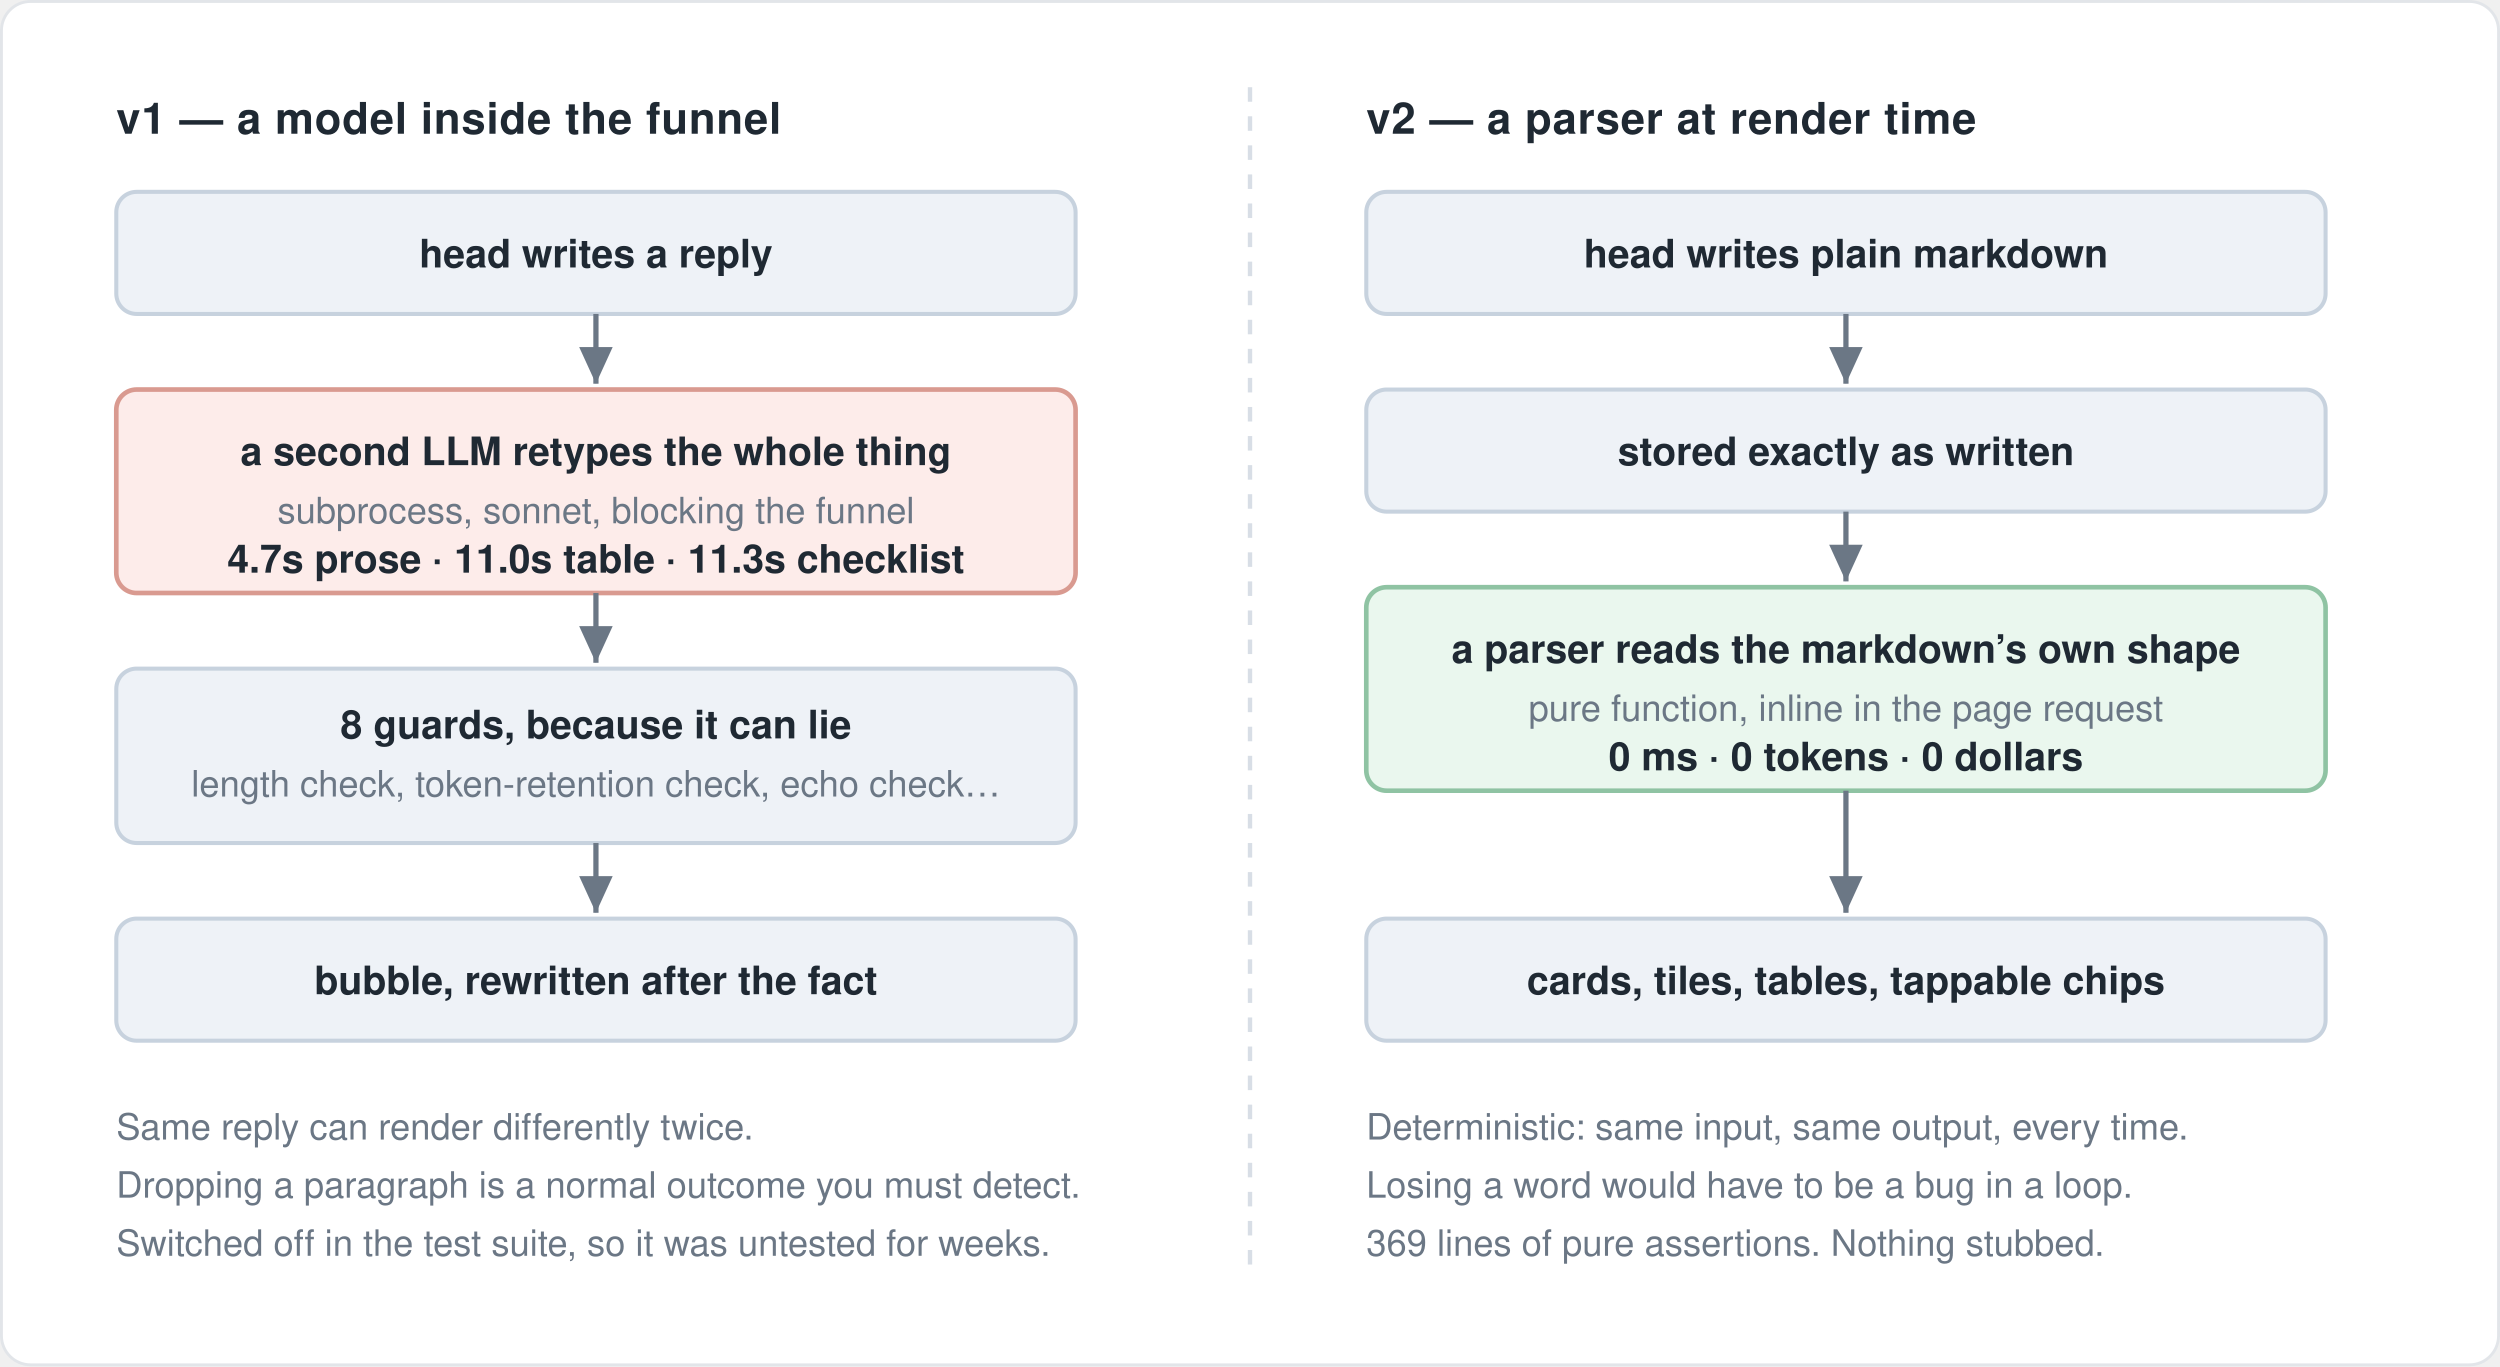
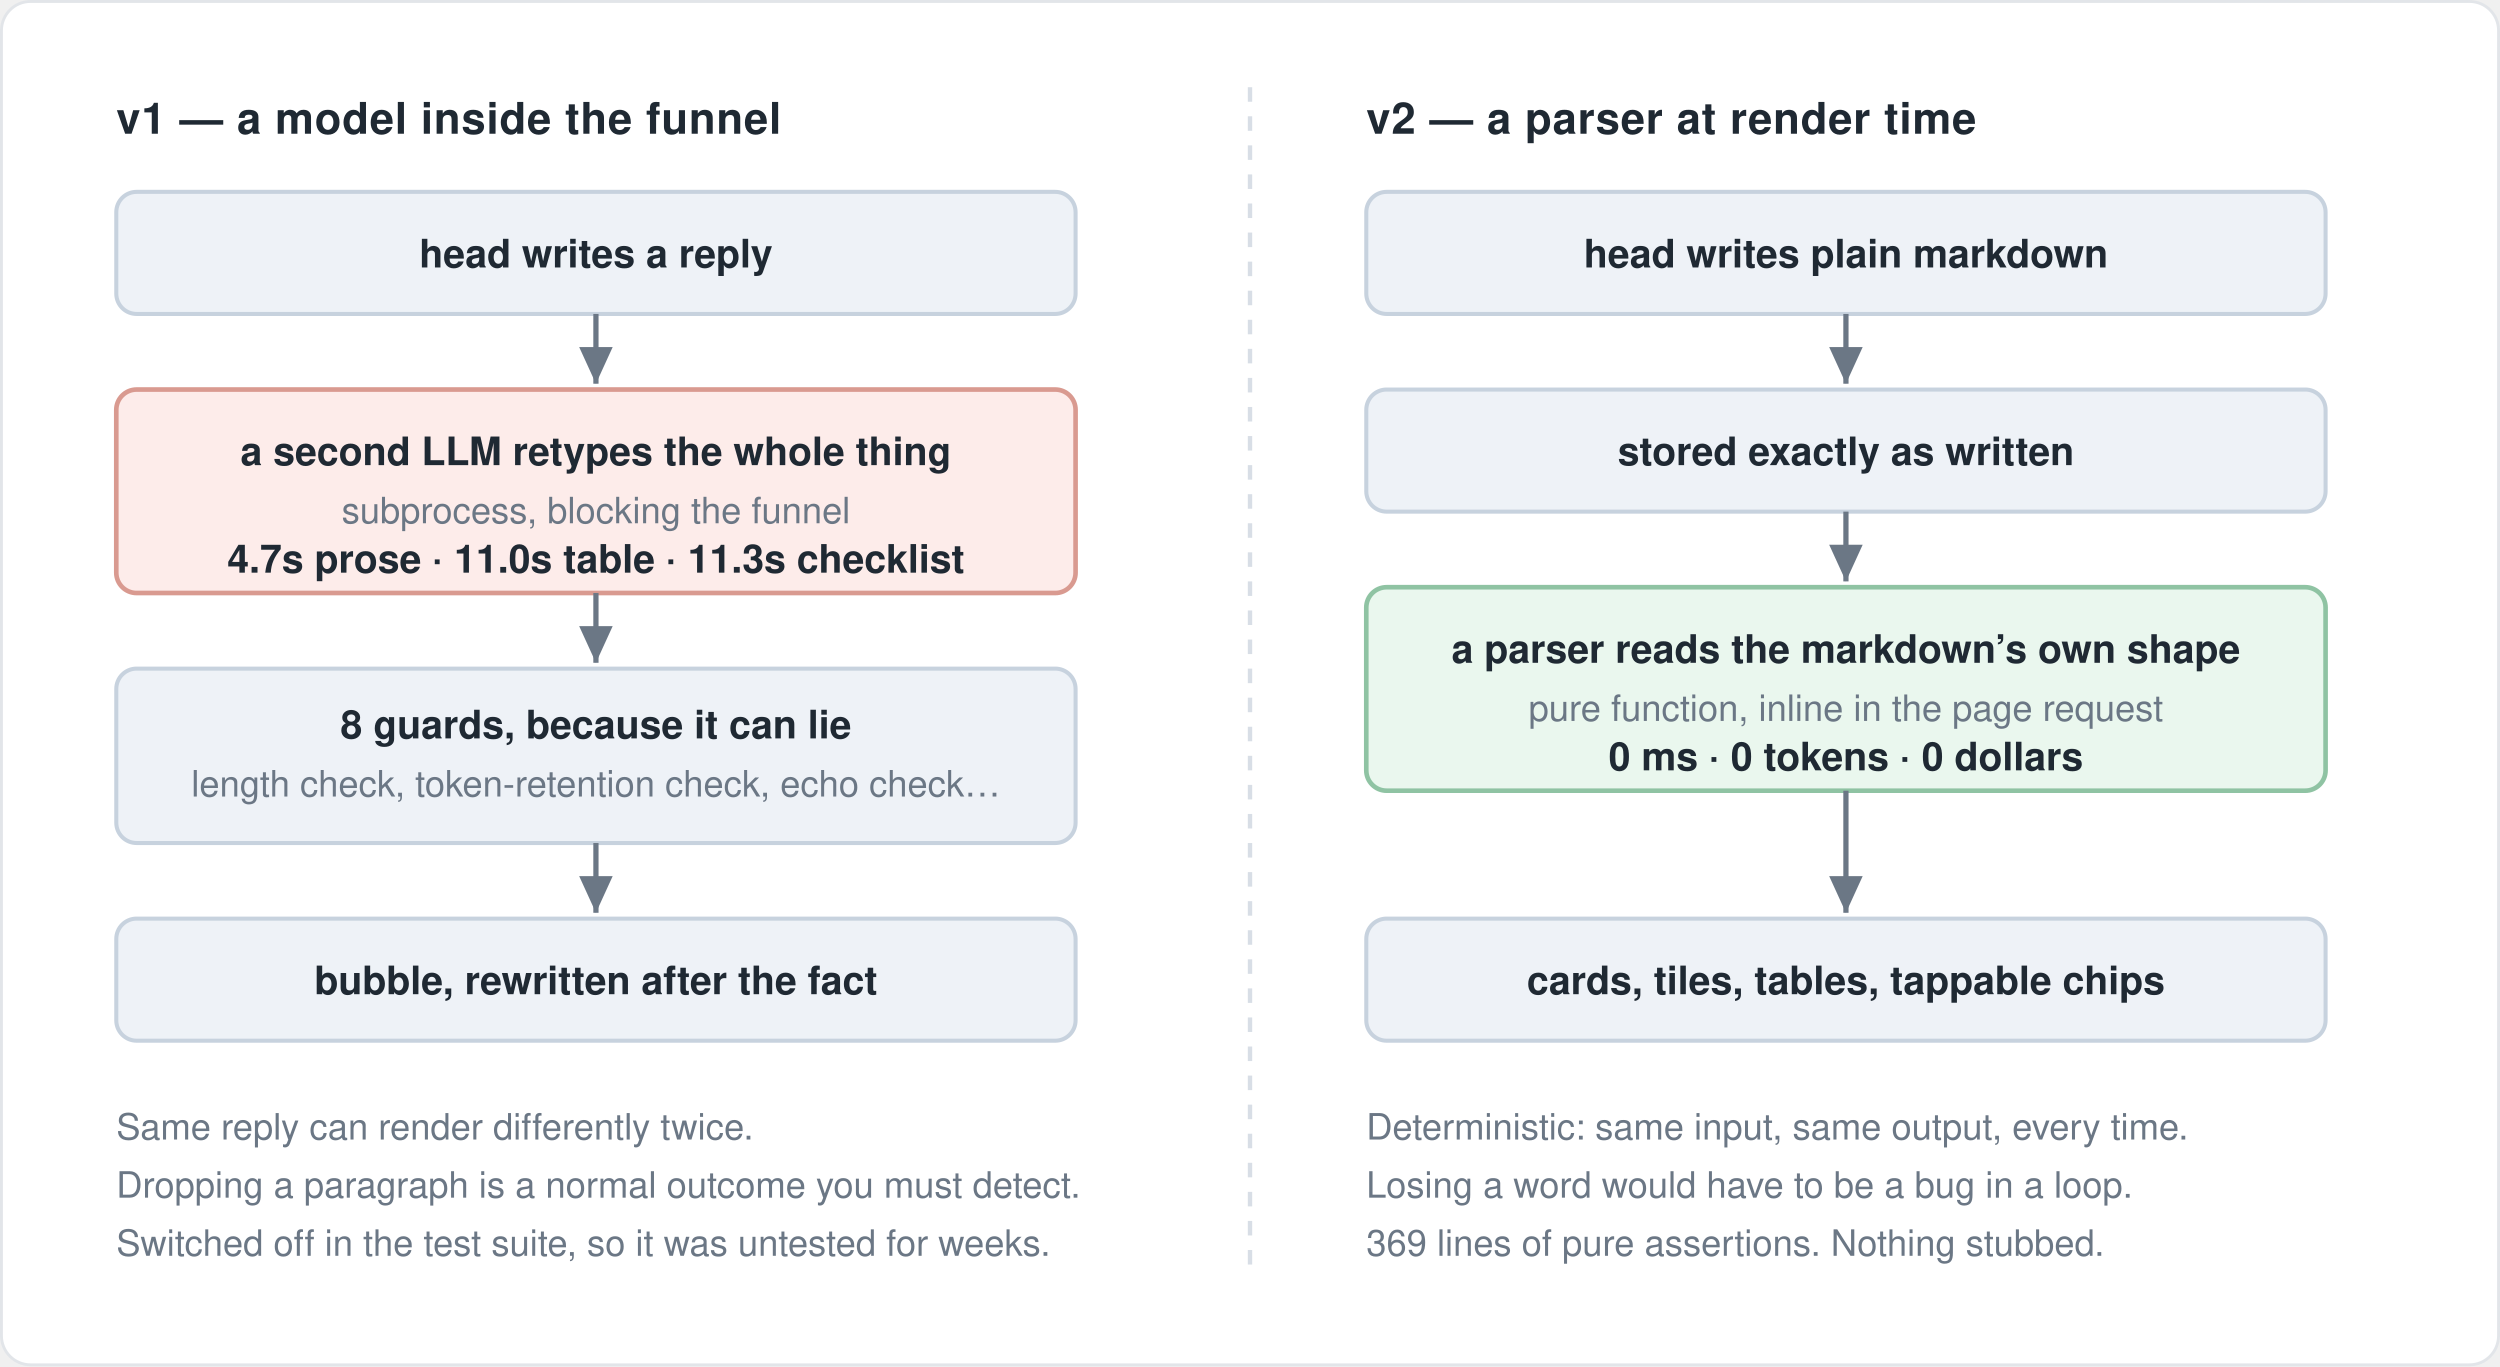
<svg xmlns="http://www.w3.org/2000/svg" viewBox="0 0 860 470" width="860" height="470" role="img" aria-label="Two reply pipelines side by side. Version one puts a language model subprocess inside the reply path, costing five to eleven seconds and needing eight guards. Version two writes plain markdown and parses it deterministically at render time for zero cost.">
  <defs>
    <marker id="a1" markerWidth="9" markerHeight="9" refX="7" refY="3.2" orient="auto">
      <path d="M0,0 L7,3.2 L0,6.4 z" fill="#6b7785" />
    </marker>
  </defs>
  <style>
    .t   { font-family:-apple-system,BlinkMacSystemFont,"Segoe UI",Helvetica,Arial,sans-serif; fill:#1f2933; }
    .hd  { font-size:15px; font-weight:700; letter-spacing:.3px; }
    .lbl { font-size:13.5px; font-weight:600; }
    .cap { font-size:12.5px; fill:#6b7785; }
    .bx  { fill:#eef2f7; stroke:#c7d2de; stroke-width:1.4; }
    .ar  { stroke:#6b7785; stroke-width:1.8; fill:none; marker-end:url(#a1); }
  </style>
  <rect x="0.5" y="0.5" width="859" height="469" rx="10" fill="#ffffff" stroke="#e2e5e9" />
  <line x1="430" y1="30" x2="430" y2="440" stroke="#d8dee6" stroke-width="1.5" stroke-dasharray="5 5" />
  <text class="t hd" x="40" y="46" fill="#8f3b2e">v1 — a model inside the funnel</text>
  <rect class="bx" x="40" y="66" width="330" height="42" rx="7" />
  <text class="t lbl" x="205" y="92" text-anchor="middle">head writes a reply</text>
  <path class="ar" d="M205,108 L205,132" />
  <rect x="40" y="134" width="330" height="70" rx="7" fill="#fdecea" stroke="#d99a90" stroke-width="1.6" />
  <text class="t lbl" x="205" y="160" text-anchor="middle" fill="#8f3b2e">a second LLM retypes the whole thing</text>
-   <text class="t cap" x="205" y="180" text-anchor="middle">subprocess, sonnet, blocking the funnel</text>
+   <text class="t cap" x="205" y="180" text-anchor="middle">subprocess, blocking the funnel</text>
  <text class="t lbl" x="205" y="197" text-anchor="middle" fill="#8f3b2e">4.7s prose · 11.0s table · 11.3s checklist</text>
  <path class="ar" d="M205,204 L205,228" />
  <rect class="bx" x="40" y="230" width="330" height="60" rx="7" />
  <text class="t lbl" x="205" y="254" text-anchor="middle">8 guards, because it can lie</text>
  <text class="t cap" x="205" y="274" text-anchor="middle">length check, token-retention check, echo check…</text>
  <path class="ar" d="M205,290 L205,314" />
  <rect class="bx" x="40" y="316" width="330" height="42" rx="7" />
  <text class="t lbl" x="205" y="342" text-anchor="middle">bubble, rewritten after the fact</text>
  <text class="t cap" x="40" y="392">Same reply can render differently twice.</text>
  <text class="t cap" x="40" y="412">Dropping a paragraph is a normal outcome you must detect.</text>
  <text class="t cap" x="40" y="432">Switched off in the test suite, so it was untested for weeks.</text>
  <text class="t hd" x="470" y="46" fill="#2e7d4f">v2 — a parser at render time</text>
  <rect class="bx" x="470" y="66" width="330" height="42" rx="7" />
  <text class="t lbl" x="635" y="92" text-anchor="middle">head writes plain markdown</text>
  <path class="ar" d="M635,108 L635,132" />
  <rect class="bx" x="470" y="134" width="330" height="42" rx="7" />
  <text class="t lbl" x="635" y="160" text-anchor="middle">stored exactly as written</text>
  <path class="ar" d="M635,176 L635,200" />
  <rect x="470" y="202" width="330" height="70" rx="7" fill="#eaf7ee" stroke="#8fc3a3" stroke-width="1.6" />
  <text class="t lbl" x="635" y="228" text-anchor="middle" fill="#2e7d4f">a parser reads the markdown’s own shape</text>
  <text class="t cap" x="635" y="248" text-anchor="middle">pure function, inline in the page request</text>
  <text class="t lbl" x="635" y="265" text-anchor="middle" fill="#2e7d4f">0 ms · 0 tokens · 0 dollars</text>
  <path class="ar" d="M635,272 L635,314" />
  <rect class="bx" x="470" y="316" width="330" height="42" rx="7" />
  <text class="t lbl" x="635" y="342" text-anchor="middle">cards, tiles, tables, tappable chips</text>
  <text class="t cap" x="470" y="392">Deterministic: same input, same output, every time.</text>
  <text class="t cap" x="470" y="412">Losing a word would have to be a bug in a loop.</text>
  <text class="t cap" x="470" y="432">369 lines of pure assertions. Nothing stubbed.</text>
</svg>
